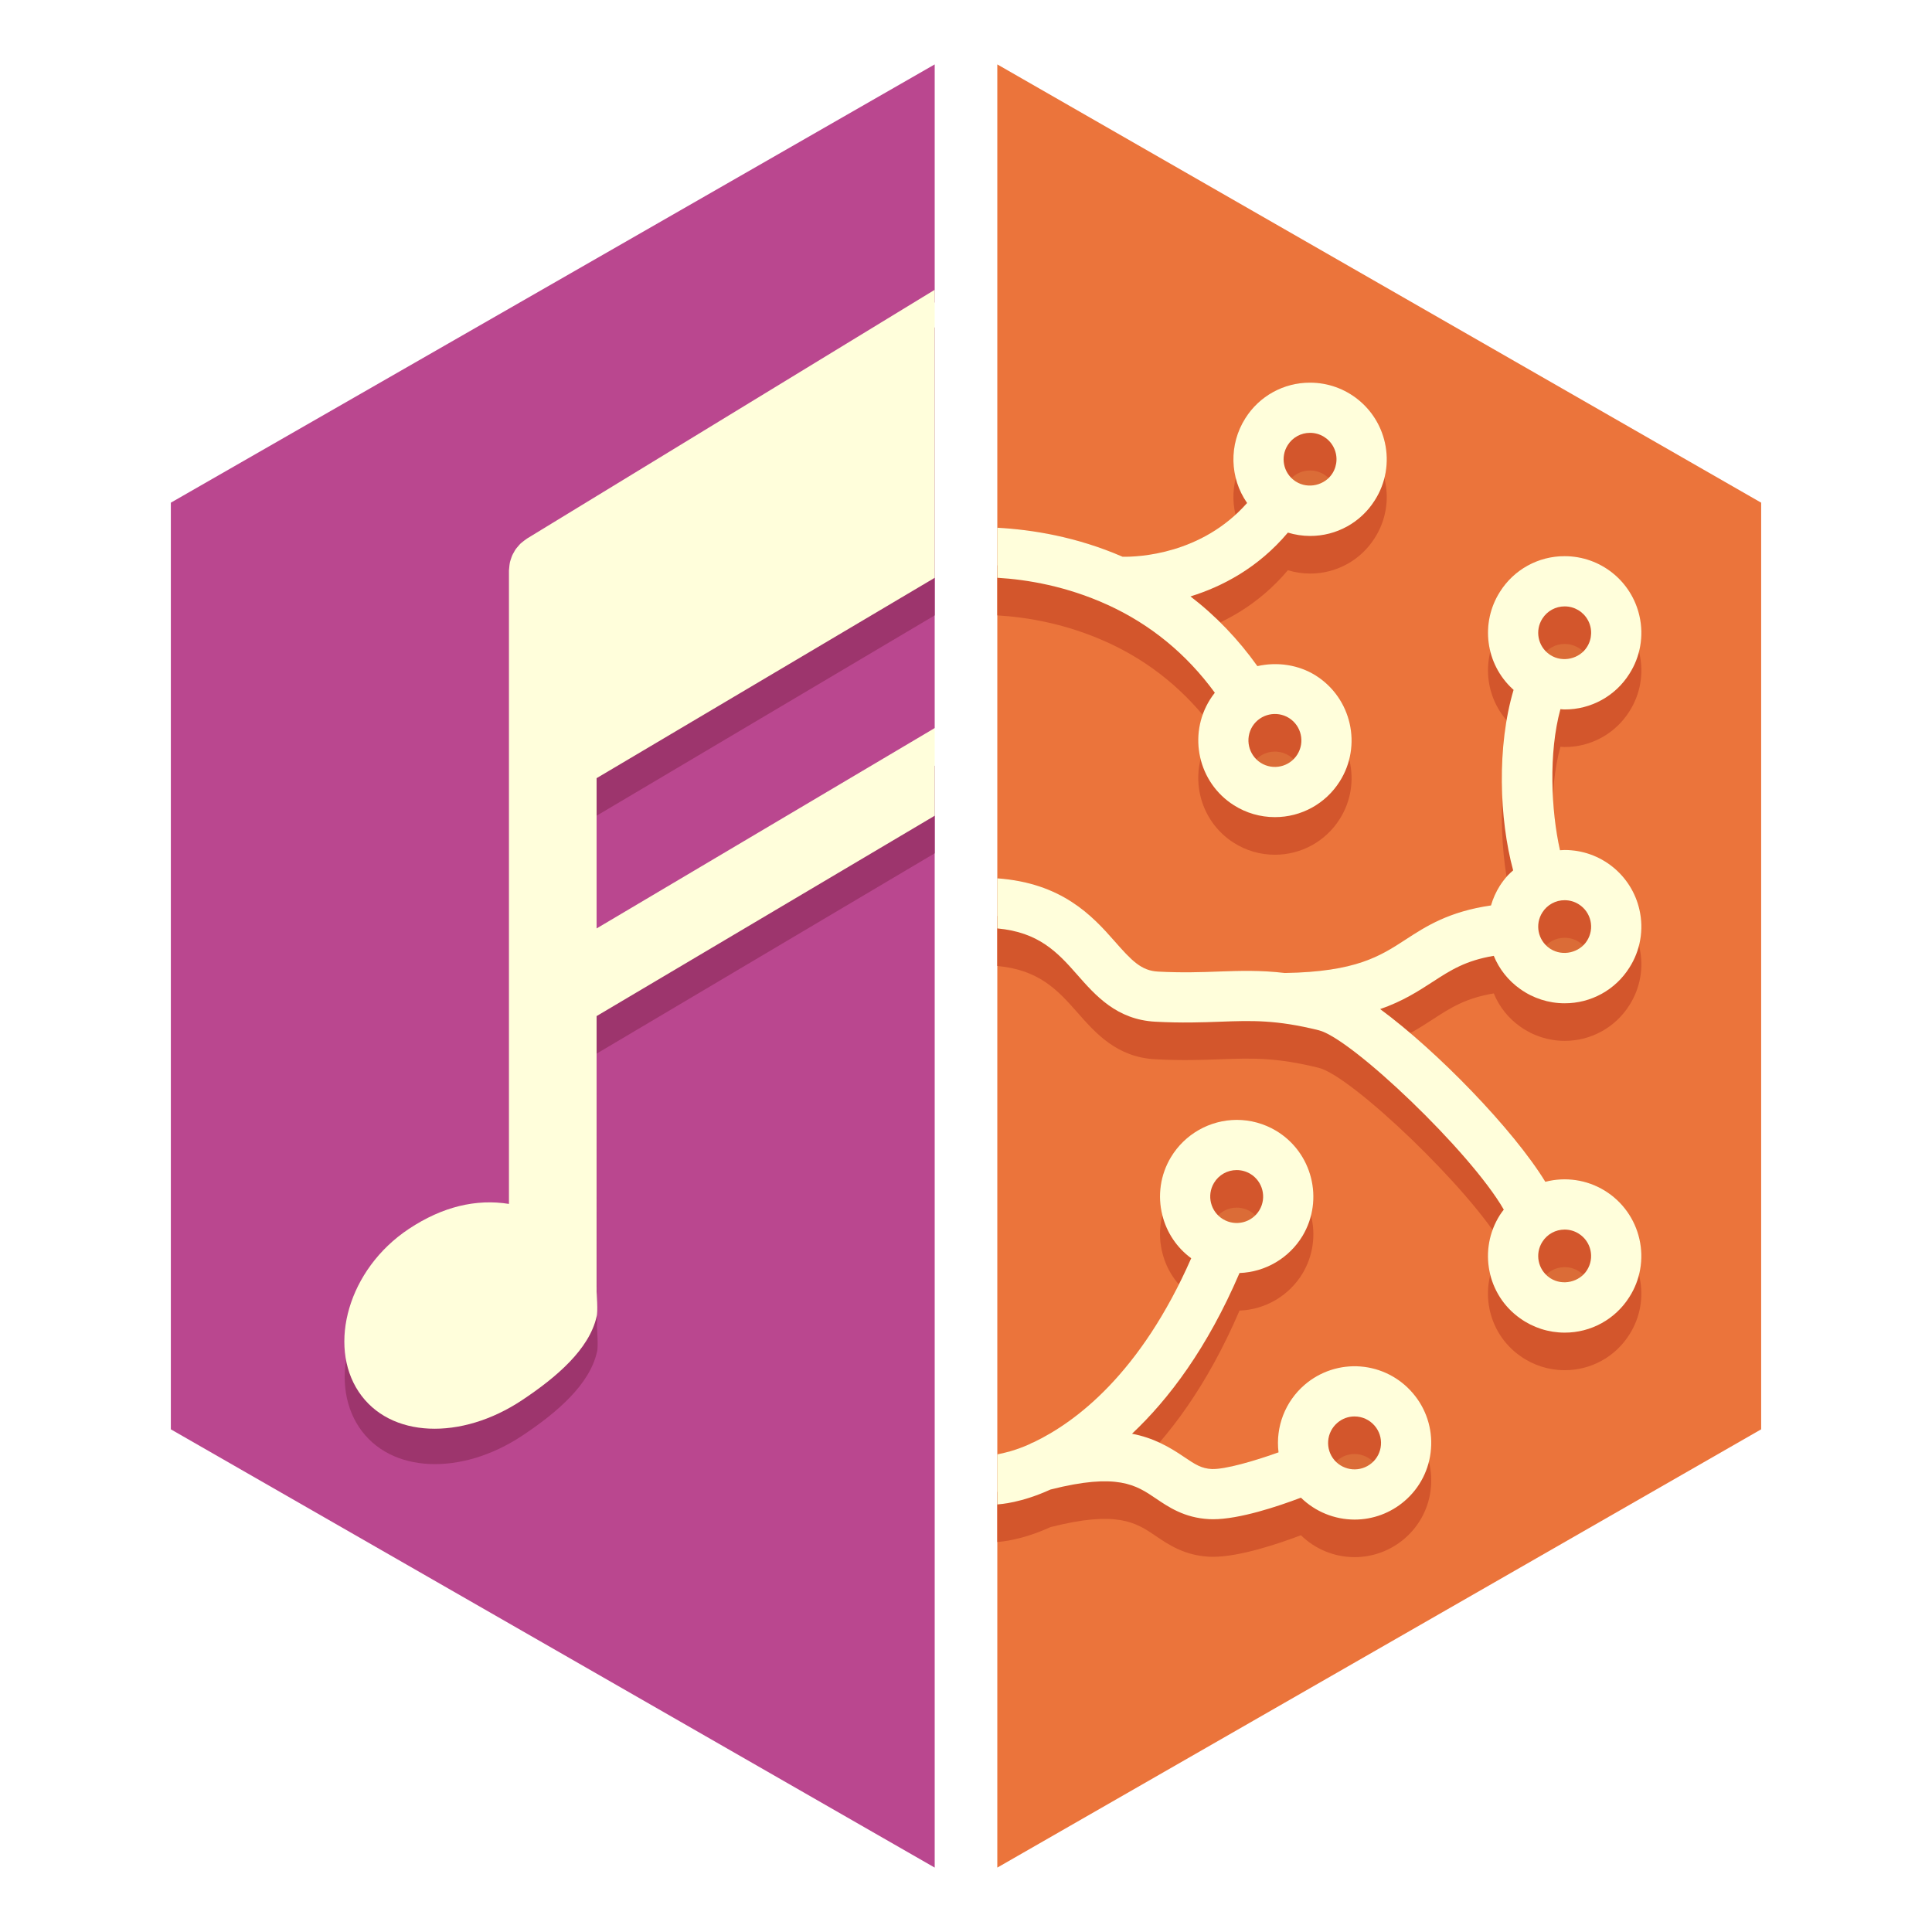
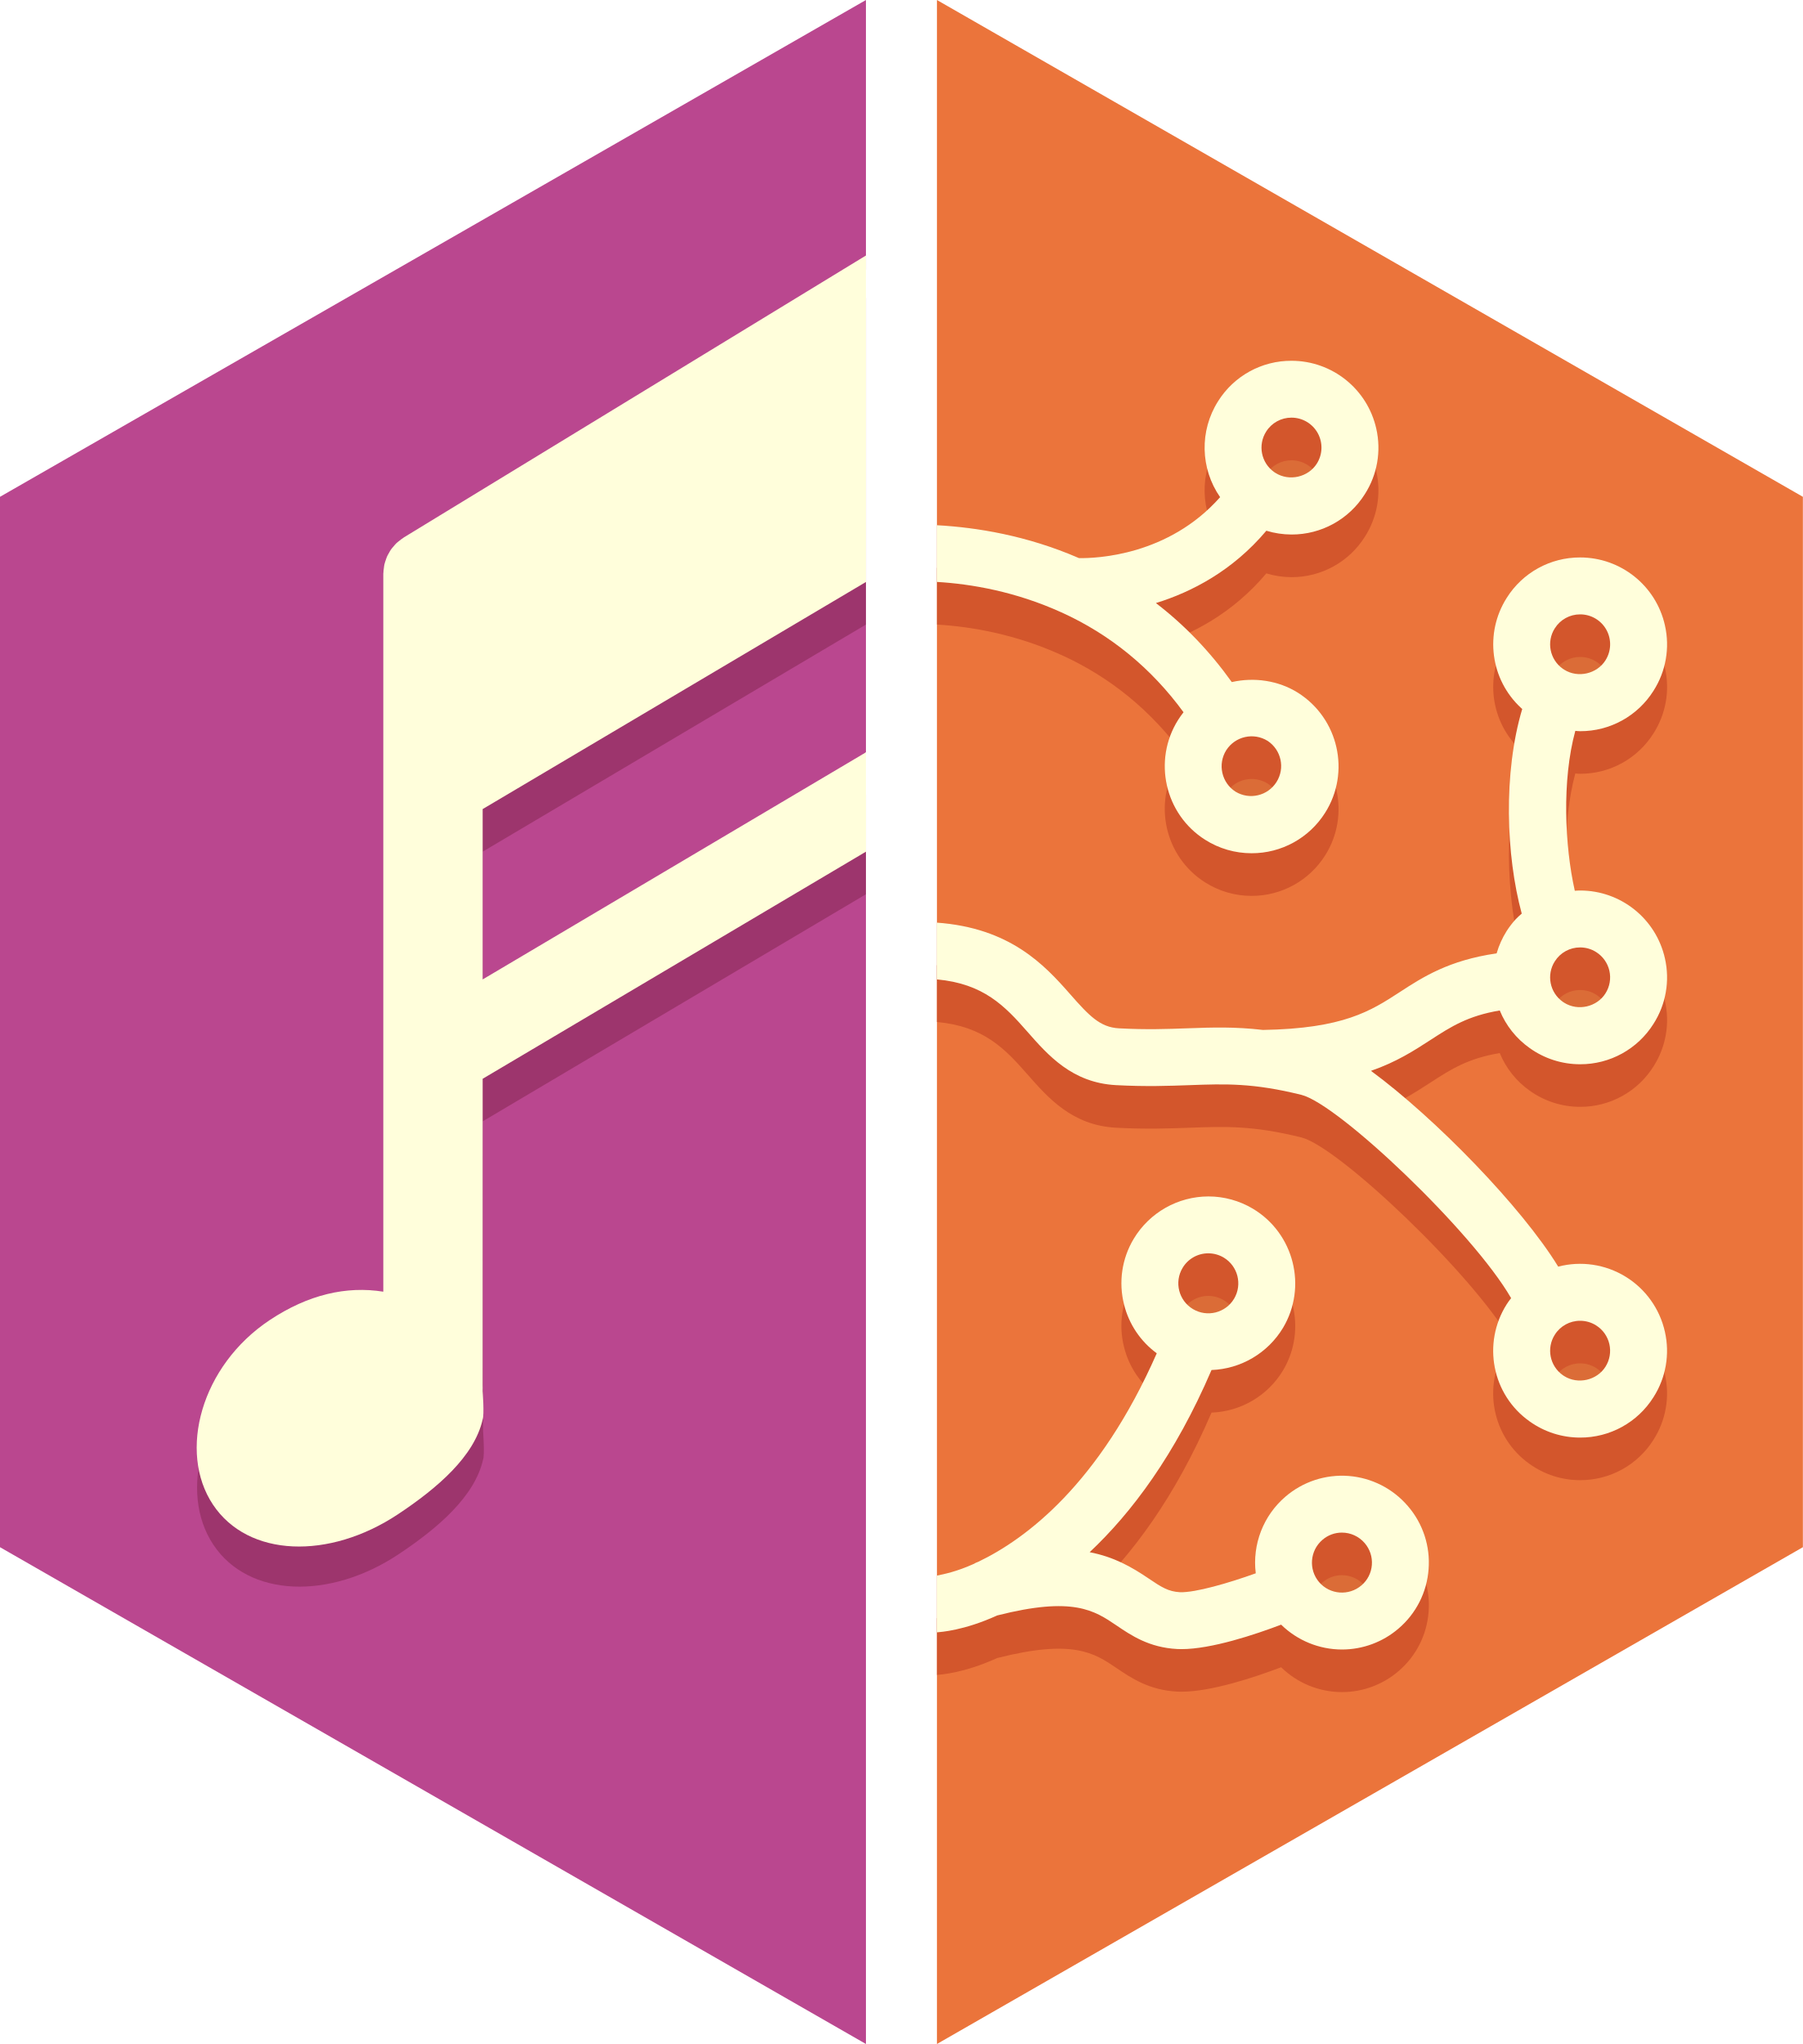
- <svg xmlns="http://www.w3.org/2000/svg" width="154.286" height="154.286">
-   <path fill="#eb743b" d="M140.643 114.143v-74l-61-35v144z" />
-   <path fill="#ba478f" d="M13.643 114.143l61 35v-84l-1-1v-5l1-1v-12h-1v-21l1-1v-19l-61 35z" />
-   <path d="M74.614 58.183l-26.971 15.96V62.527l26.97-16.21V23.729l-32.515 19.27c-.023.015-.04.033-.063.048a2.882 2.882 0 00-.263.195c-.07.057-.143.108-.207.169-.07.067-.13.143-.192.217-.063.073-.128.144-.185.222-.056.078-.1.163-.146.248-.047.083-.097.162-.134.247-.041.09-.067.184-.1.275-.03.09-.063.182-.084.274-.021.086-.03.177-.042.268a2.928 2.928 0 00-.031.32c-.002.029-.008.053-.008.08v50.58c-2.597-.415-5.291.2-8 2-4.843 3.219-6.477 9.277-4 13 2.478 3.728 8.192 3.898 13.036.68 2.765-1.836 5.378-4.073 5.964-6.68.124-.326 0-2 0-2 .007-.143.002-.283 0-.423V81.143l26.97-16.15v-6.81z" opacity=".07" />
-   <path d="M74.643 61.143l-27 16v-12l27-16v-23L42.127 45.826c-.023.014-.04.032-.063.047a2.882 2.882 0 00-.263.195c-.07.057-.143.108-.207.169-.07.067-.13.143-.192.217-.063.073-.128.144-.185.222-.056.078-.1.163-.146.248-.047.083-.097.162-.134.247-.041.09-.067.184-.1.275-.03.09-.063.182-.084.274-.021.086-.03.177-.042.268a2.928 2.928 0 00-.031.32c-.002.029-.008.053-.008.08v50.58c-2.597-.415-5.291.2-8 2-4.843 3.219-6.477 9.277-4 13 2.478 3.728 8.192 3.898 13.036.68 2.765-1.836 5.378-4.073 5.964-6.68.124-.326 0-2 0-2 .007-.143.002-.283 0-.423l-.03-21.402 27-16v-7z" fill="#9d356d" />
-   <path d="M74.643 58.143l-27 16v-12l27-16v-23L42.098 43c-.023.014-.04.032-.063.047a2.882 2.882 0 00-.263.195c-.07.057-.143.108-.207.169-.07.067-.13.143-.192.217-.063.073-.128.144-.185.222-.056.078-.1.163-.146.248-.047.083-.097.162-.134.247-.041.09-.067.184-.1.275-.03.09-.063.182-.084.274-.021.086-.03.177-.042.268a2.928 2.928 0 00-.031.32c-.002.029-.008.053-.008.08v50.58c-2.597-.415-5.291.2-8 2-4.843 3.219-6.477 9.277-4 13 2.478 3.728 8.192 3.898 13.036.68 2.765-1.836 5.378-4.073 5.964-6.68.124-.326 0-2 0-2 .007-.143.002-.283 0-.423V81.143l27-16v-7z" fill="#fffedb" />
-   <g>
-     <g opacity=".07">
-       <path d="M96.945 96.877a2.102 2.102 0 011.819-1.03c.378 0 .752.104 1.078.297a2.12 2.12 0 01.735 2.898 2.114 2.114 0 01-3.632-2.165zm12.603 22.362a2.121 2.121 0 01-2.981-.225 2.117 2.117 0 01.23-2.981 2.08 2.08 0 011.374-.512c.617 0 1.2.269 1.605.74.368.43.547.976.504 1.538a2.09 2.09 0 01-.732 1.44zM88.644 50.754zM100.023 60.4a2.128 2.128 0 012.916-.656 2.116 2.116 0 01-2.259 3.58 2.128 2.128 0 01-.657-2.924zm6.379-20.187c-.6.95-1.938 1.27-2.912.653l-.096-.063a2.108 2.108 0 01-.558-2.851 2.095 2.095 0 011.784-.98 2.11 2.11 0 011.782 3.241zM123.169 51.81a2.096 2.096 0 011.783-.98c.399 0 .79.114 1.125.326a2.107 2.107 0 01.658 2.914c-.598.95-1.938 1.272-2.912.653l-.094-.063a2.102 2.102 0 01-.56-2.85zm0 23.464a2.096 2.096 0 011.783-.98c.399 0 .79.112 1.125.326a2.105 2.105 0 01.658 2.914c-.598.95-1.938 1.27-2.912.652l-.094-.063a2.102 2.102 0 01-.56-2.85zm0 26.303a2.098 2.098 0 011.783-.98c.399 0 .79.113 1.125.326a2.107 2.107 0 01.658 2.914c-.598.95-1.938 1.27-2.912.653l-.094-.063a2.103 2.103 0 01-.56-2.85z" />
-       <path d="M112.819 111.247a6.11 6.11 0 00-8.631-.662 6.123 6.123 0 00-2.087 5.397c-1.948.7-4.258 1.365-5.328 1.332-.821-.044-1.302-.346-2.224-.972-1.172-.795-2.418-1.512-4.148-1.847 2.936-2.761 6.009-6.83 8.584-12.834a6.147 6.147 0 005.038-2.972c1.725-2.896.773-6.66-2.124-8.394a6.128 6.128 0 00-3.134-.864 6.156 6.156 0 00-5.261 2.986 6.079 6.079 0 00-.678 4.636 6.07 6.07 0 002.302 3.429c-4.053 9.218-9.22 13.08-12.565 14.685a1.975 1.975 0 00-.36.168c-1.187.53-2.05.704-2.56.808v4c.276-.03 1.886-.118 4.248-1.192 5.348-1.357 6.839-.354 8.407.709 1.02.692 2.29 1.554 4.263 1.656.1.005.204.008.309.008 2.109 0 5.172-1.022 7.02-1.723a6.134 6.134 0 004.286 1.75 6.112 6.112 0 003.983-1.476 6.075 6.075 0 002.118-4.176 6.077 6.077 0 00-1.458-4.452zM96.945 94.47a2.102 2.102 0 011.819-1.03c.378 0 .752.104 1.078.297a2.12 2.12 0 01.735 2.898 2.114 2.114 0 01-3.632-2.165zm12.603 22.363a2.121 2.121 0 01-2.981-.225 2.117 2.117 0 01.23-2.981 2.08 2.08 0 011.374-.512c.617 0 1.2.269 1.605.74.368.43.547.976.504 1.538a2.09 2.09 0 01-.732 1.44zM88.644 48.348zM110.594 35.347a6.122 6.122 0 00-5.973-4.788 6.076 6.076 0 00-5.174 2.85 6.112 6.112 0 00.144 6.759c-3.646 4.124-8.706 4.313-9.942 4.293-3.692-1.604-7.234-2.164-10.005-2.317v3.996c2.44.144 5.553.686 8.748 2.136.005.002.01.002.015.005 3.445 1.563 6.334 3.928 8.607 7.04a6.309 6.309 0 00-.382.539c-1.796 2.854-.942 6.644 1.903 8.444.98.622 2.11.95 3.27.95a6.105 6.105 0 005.183-2.851c1.806-2.851.95-6.642-1.908-8.453-1.384-.871-3.092-1.113-4.667-.755-1.538-2.154-3.323-4.017-5.345-5.566 2.517-.778 5.4-2.27 7.78-5.096a6.141 6.141 0 001.77.267 6.08 6.08 0 005.172-2.85 6.061 6.061 0 00.804-4.603zm-10.571 22.648a2.128 2.128 0 012.916-.656 2.116 2.116 0 01-2.259 3.58 2.128 2.128 0 01-.657-2.924zm6.379-20.188c-.6.95-1.938 1.27-2.912.653l-.096-.063a2.108 2.108 0 01-.558-2.851 2.095 2.095 0 011.784-.98 2.11 2.11 0 011.782 3.241z" />
-       <path d="M119.289 76.33a6.04 6.04 0 002.109 2.65 6.1 6.1 0 003.551 1.14 6.081 6.081 0 005.173-2.85 6.063 6.063 0 00.805-4.603 6.122 6.122 0 00-5.975-4.788c-.125 0-.25.008-.375.018-.71-3.157-.92-7.77.035-11.265.112.01.225.024.337.024a6.079 6.079 0 005.173-2.85 6.062 6.062 0 00.805-4.603 6.122 6.122 0 00-5.975-4.788 6.079 6.079 0 00-5.173 2.85 6.105 6.105 0 001.024 7.765c.02.02.048.037.07.059-1.348 4.518-1.145 10.324-.035 14.417-.144.132-.294.254-.426.399a6.231 6.231 0 00-.634.824 6.166 6.166 0 00-.71 1.578c-3.371.488-5.198 1.67-6.824 2.729-2.035 1.324-3.961 2.572-9.636 2.665-1.964-.23-3.553-.177-5.29-.116-1.431.052-2.91.106-4.85.003-1.334-.071-2.103-.882-3.457-2.424-1.803-2.055-4.22-4.648-9.37-5.022v4c3.296.3 4.797 1.888 6.357 3.667 1.487 1.694 3.175 3.615 6.256 3.782 2.118.114 3.76.052 5.208 0 2.49-.091 4.453-.16 7.855.685 2.607.643 12.099 9.673 14.773 14.322-.108.142-.22.282-.313.434-1.743 2.755-1.026 6.385 1.619 8.25a6.098 6.098 0 003.551 1.139 6.081 6.081 0 005.173-2.848 6.06 6.06 0 00.805-4.603 6.122 6.122 0 00-7.518-4.594c-2.561-4.187-8.652-10.455-13.19-13.792 1.814-.628 3.05-1.435 4.213-2.188 1.429-.928 2.616-1.688 4.859-2.065zm3.88-26.924a2.096 2.096 0 011.783-.98 2.107 2.107 0 011.783 3.239c-.598.95-1.938 1.272-2.912.653l-.094-.063a2.102 2.102 0 01-.56-2.85zm0 23.463a2.096 2.096 0 011.783-.98c.399 0 .79.112 1.125.326a2.105 2.105 0 01.658 2.914c-.598.95-1.938 1.27-2.912.652l-.094-.063a2.102 2.102 0 01-.56-2.85zm0 26.303a2.098 2.098 0 011.783-.98c.399 0 .79.113 1.125.326a2.107 2.107 0 01.658 2.914c-.598.95-1.938 1.27-2.912.653l-.094-.063a2.103 2.103 0 01-.56-2.85z" />
-     </g>
-     <path d="M112.819 114.247a6.11 6.11 0 00-8.631-.662 6.123 6.123 0 00-2.087 5.397c-1.948.7-4.258 1.365-5.328 1.332-.821-.044-1.302-.346-2.224-.972-1.172-.795-2.418-1.512-4.148-1.847 2.936-2.761 6.009-6.83 8.584-12.834a6.147 6.147 0 005.038-2.972c1.725-2.896.773-6.66-2.124-8.394a6.128 6.128 0 00-3.134-.864 6.156 6.156 0 00-5.261 2.986 6.079 6.079 0 00-.678 4.636 6.07 6.07 0 002.302 3.429c-4.053 9.218-9.22 13.08-12.565 14.685a1.975 1.975 0 00-.36.168c-1.187.53-2.05.704-2.56.808v4c.276-.03 1.886-.118 4.248-1.192 5.348-1.357 6.839-.354 8.407.709 1.02.692 2.29 1.554 4.263 1.656.1.005.204.008.309.008 2.109 0 5.172-1.022 7.02-1.723a6.134 6.134 0 004.286 1.75 6.112 6.112 0 003.983-1.476 6.075 6.075 0 002.118-4.176 6.077 6.077 0 00-1.458-4.452zM96.945 97.47a2.102 2.102 0 011.819-1.03c.378 0 .752.104 1.078.297a2.12 2.12 0 01.735 2.898 2.114 2.114 0 01-3.632-2.165zm12.603 22.363a2.121 2.121 0 01-2.981-.225 2.117 2.117 0 01.23-2.981 2.08 2.08 0 011.374-.512c.617 0 1.2.269 1.605.74.368.43.547.976.504 1.538a2.09 2.09 0 01-.732 1.44z" fill="#d3562c" />
-     <path d="M88.644 50.754z" />
-     <path d="M110.594 38.35a6.122 6.122 0 00-5.973-4.788 6.076 6.076 0 00-5.174 2.85 6.112 6.112 0 00.144 6.76c-3.646 4.124-8.706 4.313-9.942 4.293-3.692-1.604-7.234-2.164-10.005-2.317v3.996c2.44.144 5.553.686 8.748 2.136.005.002.01.002.015.005 3.445 1.563 6.334 3.928 8.607 7.04a6.309 6.309 0 00-.382.539c-1.796 2.854-.942 6.644 1.903 8.444.98.622 2.11.95 3.27.95a6.105 6.105 0 005.183-2.851c1.806-2.851.95-6.642-1.908-8.453-1.384-.871-3.092-1.113-4.667-.755-1.538-2.154-3.323-4.017-5.345-5.566 2.517-.778 5.4-2.27 7.78-5.096a6.141 6.141 0 001.77.267 6.08 6.08 0 005.172-2.85 6.061 6.061 0 00.804-4.603zM100.023 61a2.128 2.128 0 012.916-.656 2.116 2.116 0 01-2.259 3.58 2.128 2.128 0 01-.657-2.924zm6.379-20.188c-.6.95-1.938 1.27-2.912.653l-.096-.063a2.108 2.108 0 01-.558-2.851 2.095 2.095 0 011.784-.98 2.11 2.11 0 011.782 3.241z" fill="#d3562c" />
-     <path d="M119.289 79.33a6.04 6.04 0 002.109 2.65 6.1 6.1 0 003.551 1.14 6.081 6.081 0 005.173-2.85 6.063 6.063 0 00.805-4.603 6.122 6.122 0 00-5.975-4.788c-.125 0-.25.008-.375.018-.71-3.157-.92-7.77.035-11.265.112.01.225.024.337.024a6.079 6.079 0 005.173-2.85 6.062 6.062 0 00.805-4.603 6.122 6.122 0 00-5.975-4.788 6.079 6.079 0 00-5.173 2.85 6.105 6.105 0 001.024 7.765c.02.02.048.037.07.059-1.348 4.518-1.145 10.324-.035 14.417-.144.132-.294.254-.426.399a6.231 6.231 0 00-.634.824 6.166 6.166 0 00-.71 1.578c-3.371.488-5.198 1.67-6.824 2.729-2.035 1.324-3.961 2.572-9.636 2.665-1.964-.23-3.553-.177-5.29-.116-1.431.052-2.91.106-4.85.003-1.334-.071-2.103-.882-3.457-2.424-1.803-2.055-4.22-4.648-9.37-5.022v4c3.296.3 4.797 1.888 6.357 3.667 1.487 1.694 3.175 3.615 6.256 3.782 2.118.114 3.76.052 5.208 0 2.49-.091 4.453-.16 7.855.685 2.607.643 12.099 9.673 14.773 14.322-.108.142-.22.282-.313.434-1.743 2.755-1.026 6.385 1.619 8.25a6.098 6.098 0 003.551 1.139 6.081 6.081 0 005.173-2.848 6.06 6.06 0 00.805-4.603 6.122 6.122 0 00-7.518-4.594c-2.561-4.187-8.652-10.455-13.19-13.792 1.814-.628 3.05-1.435 4.213-2.188 1.429-.928 2.616-1.688 4.859-2.065zm3.88-26.924a2.096 2.096 0 011.783-.98 2.107 2.107 0 011.783 3.239c-.598.95-1.938 1.272-2.912.653l-.094-.063a2.102 2.102 0 01-.56-2.85zm0 23.463a2.096 2.096 0 011.783-.98c.399 0 .79.112 1.125.326a2.105 2.105 0 01.658 2.914c-.598.95-1.938 1.27-2.912.652l-.094-.063a2.102 2.102 0 01-.56-2.85zm0 26.303a2.098 2.098 0 011.783-.98c.399 0 .79.113 1.125.326a2.107 2.107 0 01.658 2.914c-.598.95-1.938 1.27-2.912.653l-.094-.063a2.103 2.103 0 01-.56-2.85z" fill="#d3562c" />
-     <g fill="#fffedb">
-       <path d="M112.819 111.247a6.11 6.11 0 00-8.631-.662 6.123 6.123 0 00-2.087 5.397c-1.948.7-4.258 1.365-5.328 1.332-.821-.044-1.302-.346-2.224-.972-1.172-.795-2.418-1.512-4.148-1.847 2.936-2.761 6.009-6.83 8.584-12.834a6.147 6.147 0 005.038-2.972c1.725-2.896.773-6.66-2.124-8.394a6.128 6.128 0 00-3.134-.864 6.156 6.156 0 00-5.261 2.986 6.079 6.079 0 00-.678 4.636 6.07 6.07 0 002.302 3.429c-4.053 9.218-9.22 13.08-12.565 14.685a1.975 1.975 0 00-.36.168c-1.187.53-2.05.704-2.56.808v4c.276-.03 1.886-.118 4.248-1.192 5.348-1.357 6.839-.354 8.407.709 1.02.692 2.29 1.554 4.263 1.656.1.005.204.008.309.008 2.109 0 5.172-1.022 7.02-1.723a6.134 6.134 0 004.286 1.75 6.112 6.112 0 003.983-1.476 6.075 6.075 0 002.118-4.176 6.077 6.077 0 00-1.458-4.452zM96.945 94.47a2.102 2.102 0 011.819-1.03c.378 0 .752.104 1.078.297a2.12 2.12 0 01.735 2.898 2.114 2.114 0 01-3.632-2.165zm12.603 22.363a2.121 2.121 0 01-2.981-.225 2.117 2.117 0 01.23-2.981 2.08 2.08 0 011.374-.512c.617 0 1.2.269 1.605.74.368.43.547.976.504 1.538a2.09 2.09 0 01-.732 1.44zM88.644 48.348zM110.594 35.347a6.122 6.122 0 00-5.973-4.788 6.076 6.076 0 00-5.174 2.85 6.112 6.112 0 00.144 6.759c-3.646 4.124-8.706 4.313-9.942 4.293-3.692-1.604-7.234-2.164-10.005-2.317v3.996c2.44.144 5.553.686 8.748 2.136.005.002.01.002.015.005 3.445 1.563 6.334 3.928 8.607 7.04a6.309 6.309 0 00-.382.539c-1.796 2.854-.942 6.644 1.903 8.444.98.622 2.11.95 3.27.95a6.105 6.105 0 005.183-2.851c1.806-2.851.95-6.642-1.908-8.453-1.384-.871-3.092-1.113-4.667-.755-1.538-2.154-3.323-4.017-5.345-5.566 2.517-.778 5.4-2.27 7.78-5.096a6.141 6.141 0 001.77.267 6.08 6.08 0 005.172-2.85 6.061 6.061 0 00.804-4.603zm-10.571 22.648a2.128 2.128 0 012.916-.656 2.116 2.116 0 01-2.259 3.58 2.128 2.128 0 01-.657-2.924zm6.379-20.188c-.6.95-1.938 1.27-2.912.653l-.096-.063a2.108 2.108 0 01-.558-2.851 2.095 2.095 0 011.784-.98 2.11 2.11 0 011.782 3.241z" />
-       <path d="M119.289 76.33a6.04 6.04 0 002.109 2.65 6.1 6.1 0 003.551 1.14 6.081 6.081 0 005.173-2.85 6.063 6.063 0 00.805-4.603 6.122 6.122 0 00-5.975-4.788c-.125 0-.25.008-.375.018-.71-3.157-.92-7.77.035-11.265.112.01.225.024.337.024a6.079 6.079 0 005.173-2.85 6.062 6.062 0 00.805-4.603 6.122 6.122 0 00-5.975-4.788 6.079 6.079 0 00-5.173 2.85 6.105 6.105 0 001.024 7.765c.02.02.048.037.07.059-1.348 4.518-1.145 10.324-.035 14.417-.144.132-.294.254-.426.399a6.231 6.231 0 00-.634.824 6.166 6.166 0 00-.71 1.578c-3.371.488-5.198 1.67-6.824 2.729-2.035 1.324-3.961 2.572-9.636 2.665-1.964-.23-3.553-.177-5.29-.116-1.431.052-2.91.106-4.85.003-1.334-.071-2.103-.882-3.457-2.424-1.803-2.055-4.22-4.648-9.37-5.022v4c3.296.3 4.797 1.888 6.357 3.667 1.487 1.694 3.175 3.615 6.256 3.782 2.118.114 3.76.052 5.208 0 2.49-.091 4.453-.16 7.855.685 2.607.643 12.099 9.673 14.773 14.322-.108.142-.22.282-.313.434-1.743 2.755-1.026 6.385 1.619 8.25a6.098 6.098 0 003.551 1.139 6.081 6.081 0 005.173-2.848 6.06 6.06 0 00.805-4.603 6.122 6.122 0 00-7.518-4.594c-2.561-4.187-8.652-10.455-13.19-13.792 1.814-.628 3.05-1.435 4.213-2.188 1.429-.928 2.616-1.688 4.859-2.065zm3.88-26.924a2.096 2.096 0 011.783-.98 2.107 2.107 0 011.783 3.239c-.598.95-1.938 1.272-2.912.653l-.094-.063a2.102 2.102 0 01-.56-2.85zm0 23.463a2.096 2.096 0 011.783-.98c.399 0 .79.112 1.125.326a2.105 2.105 0 01.658 2.914c-.598.95-1.938 1.27-2.912.652l-.094-.063a2.102 2.102 0 01-.56-2.85zm0 26.303a2.098 2.098 0 011.783-.98c.399 0 .79.113 1.125.326a2.107 2.107 0 01.658 2.914c-.598.95-1.938 1.27-2.912.653l-.094-.063a2.103 2.103 0 01-.56-2.85z" />
-     </g>
+ <svg xmlns="http://www.w3.org/2000/svg" width="127" height="144">
+   <path fill="#eb743b" d="M127 109V35L66 0v144z" />
+   <path fill="#ba478f" d="m0 109 61 35V60l-1-1v-5l1-1V41h-1V20l1-1V0L0 35Z" />
+   <path d="M60.971 53.04 34 69V57.384l26.97-16.21V18.586l-32.515 19.27c-.023.015-.04.033-.063.048a2.882 2.882 0 0 0-.263.195c-.07.057-.143.108-.207.169-.07.067-.13.143-.192.217-.063.073-.128.144-.185.222-.056.078-.1.163-.146.248-.047.083-.097.162-.134.247-.041.09-.067.184-.1.275-.03.09-.063.182-.084.274-.021.086-.03.177-.042.268a2.928 2.928 0 0 0-.031.32c-.002.029-.008.053-.008.08v50.58c-2.597-.415-5.291.2-8 2-4.843 3.219-6.477 9.277-4 13 2.478 3.728 8.192 3.898 13.036.68 2.765-1.836 5.378-4.073 5.964-6.68.124-.326 0-2 0-2 .007-.143.002-.283 0-.423V76l26.97-16.15v-6.81z" opacity=".07" />
+   <path d="M61 56 34 72V60l27-16V21L28.484 40.683c-.023.014-.04.032-.063.047a2.882 2.882 0 0 0-.263.195c-.07.057-.143.108-.207.169-.07.067-.13.143-.192.217-.063.073-.128.144-.185.222-.056.078-.1.163-.146.248-.047.083-.097.162-.134.247-.041.09-.067.184-.1.275-.03.09-.063.182-.084.274-.021.086-.03.177-.042.268a2.928 2.928 0 0 0-.031.32c-.002.029-.008.053-.008.08v50.58c-2.597-.415-5.291.2-8 2-4.843 3.219-6.477 9.277-4 13 2.478 3.728 8.192 3.898 13.036.68 2.765-1.836 5.378-4.073 5.964-6.68.124-.326 0-2 0-2 .007-.143.002-.283 0-.423L33.999 79l27-16v-7z" fill="#9d356d" />
+   <path d="M61 53 34 69V57l27-16V18L28.455 37.857c-.023.014-.04.032-.063.047a2.882 2.882 0 0 0-.263.195c-.07.057-.143.108-.207.169-.07.067-.13.143-.192.217-.063.073-.128.144-.185.222-.056.078-.1.163-.146.248-.047.083-.097.162-.134.247-.041.09-.067.184-.1.275-.03.09-.063.182-.084.274-.021.086-.03.177-.042.268a2.928 2.928 0 0 0-.031.32c-.002.029-.008.053-.008.08v50.58c-2.597-.415-5.291.2-8 2-4.843 3.219-6.477 9.277-4 13 2.478 3.728 8.192 3.898 13.036.68 2.765-1.836 5.378-4.073 5.964-6.68.124-.326 0-2 0-2 .007-.143.002-.283 0-.423V76l27-16Z" fill="#fffedb" />
+   <g opacity=".07">
+     <path d="M83.302 91.734a2.102 2.102 0 0 1 1.819-1.03c.378 0 .752.104 1.078.297a2.12 2.12 0 0 1 .735 2.898 2.114 2.114 0 0 1-3.632-2.165zm12.603 22.362a2.121 2.121 0 0 1-2.981-.225 2.117 2.117 0 0 1 .23-2.981 2.08 2.08 0 0 1 1.374-.512c.617 0 1.2.269 1.605.74.368.43.547.976.504 1.538a2.09 2.09 0 0 1-.732 1.44zM75.001 45.611Zm11.379 9.646a2.128 2.128 0 0 1 2.916-.656 2.117 2.117 0 0 1-2.259 3.58 2.128 2.128 0 0 1-.657-2.924zm6.379-20.187c-.6.95-1.938 1.27-2.912.653l-.096-.063a2.108 2.108 0 0 1-.558-2.851 2.095 2.095 0 0 1 1.784-.98 2.11 2.11 0 0 1 1.782 3.241zm16.767 11.597a2.096 2.096 0 0 1 1.783-.98c.399 0 .79.114 1.125.326a2.107 2.107 0 0 1 .658 2.914c-.598.95-1.938 1.272-2.912.653l-.094-.063a2.102 2.102 0 0 1-.56-2.85zm0 23.464a2.096 2.096 0 0 1 1.783-.98c.399 0 .79.112 1.125.326a2.105 2.105 0 0 1 .658 2.914c-.598.95-1.938 1.27-2.912.652l-.094-.063a2.102 2.102 0 0 1-.56-2.85zm0 26.303a2.098 2.098 0 0 1 1.783-.98c.399 0 .79.113 1.125.326a2.107 2.107 0 0 1 .658 2.914c-.598.95-1.938 1.27-2.912.653l-.094-.063a2.103 2.103 0 0 1-.56-2.85z" />
+     <path d="M99.176 106.104a6.11 6.11 0 0 0-8.631-.662 6.123 6.123 0 0 0-2.087 5.397c-1.948.7-4.258 1.365-5.328 1.332-.821-.044-1.302-.346-2.224-.972-1.172-.795-2.418-1.512-4.148-1.847 2.936-2.761 6.009-6.83 8.584-12.834a6.147 6.147 0 0 0 5.038-2.972c1.725-2.896.773-6.66-2.124-8.394a6.128 6.128 0 0 0-3.134-.864 6.156 6.156 0 0 0-5.261 2.986 6.079 6.079 0 0 0-.678 4.636 6.07 6.07 0 0 0 2.302 3.429c-4.053 9.218-9.22 13.08-12.565 14.685a1.975 1.975 0 0 0-.36.168c-1.187.53-2.05.704-2.56.808v4c.276-.03 1.886-.118 4.248-1.192 5.348-1.357 6.839-.354 8.407.709 1.02.692 2.29 1.554 4.263 1.656.1.005.204.008.309.008 2.109 0 5.172-1.022 7.02-1.723a6.134 6.134 0 0 0 4.286 1.75 6.112 6.112 0 0 0 3.983-1.476 6.075 6.075 0 0 0 2.118-4.176 6.077 6.077 0 0 0-1.458-4.452zM83.302 89.327a2.102 2.102 0 0 1 1.819-1.03c.378 0 .752.104 1.078.297a2.12 2.12 0 0 1 .735 2.898 2.114 2.114 0 0 1-3.632-2.165zm12.603 22.363a2.121 2.121 0 0 1-2.981-.225 2.117 2.117 0 0 1 .23-2.981 2.08 2.08 0 0 1 1.374-.512c.617 0 1.2.269 1.605.74.368.43.547.976.504 1.538a2.09 2.09 0 0 1-.732 1.44zM75.001 43.205Zm21.95-13.001a6.122 6.122 0 0 0-5.973-4.788 6.076 6.076 0 0 0-5.174 2.85 6.112 6.112 0 0 0 .144 6.759c-3.646 4.124-8.706 4.313-9.942 4.293-3.692-1.604-7.234-2.164-10.005-2.317v3.996c2.44.144 5.553.686 8.748 2.136.005.002.01.002.015.005 3.445 1.563 6.334 3.928 8.607 7.04a6.309 6.309 0 0 0-.382.539c-1.796 2.854-.942 6.644 1.903 8.444.98.622 2.11.95 3.27.95a6.105 6.105 0 0 0 5.183-2.851c1.806-2.851.95-6.642-1.908-8.453-1.384-.871-3.092-1.113-4.667-.755-1.538-2.154-3.323-4.017-5.345-5.566 2.517-.778 5.4-2.27 7.78-5.096a6.141 6.141 0 0 0 1.77.267 6.08 6.08 0 0 0 5.172-2.85 6.061 6.061 0 0 0 .804-4.603zM86.38 52.852a2.128 2.128 0 0 1 2.916-.656 2.117 2.117 0 0 1-2.259 3.58 2.128 2.128 0 0 1-.657-2.924zm6.379-20.188c-.6.95-1.938 1.27-2.912.653l-.096-.063a2.108 2.108 0 0 1-.558-2.851 2.095 2.095 0 0 1 1.784-.98 2.11 2.11 0 0 1 1.782 3.241z" />
+     <path d="M105.646 71.187a6.04 6.04 0 0 0 2.109 2.65 6.1 6.1 0 0 0 3.551 1.14 6.081 6.081 0 0 0 5.173-2.85 6.063 6.063 0 0 0 .805-4.603 6.122 6.122 0 0 0-5.975-4.788c-.125 0-.25.008-.375.018-.71-3.157-.92-7.77.035-11.265.112.01.225.024.337.024a6.079 6.079 0 0 0 5.173-2.85 6.062 6.062 0 0 0 .805-4.603 6.122 6.122 0 0 0-5.975-4.788 6.079 6.079 0 0 0-5.173 2.85 6.105 6.105 0 0 0 1.024 7.765c.02.02.048.037.07.059-1.348 4.518-1.145 10.324-.035 14.417-.144.132-.294.254-.426.399a6.231 6.231 0 0 0-.634.824 6.166 6.166 0 0 0-.71 1.578c-3.371.488-5.198 1.67-6.824 2.729-2.035 1.324-3.961 2.572-9.636 2.665-1.964-.23-3.553-.177-5.29-.116-1.431.052-2.91.106-4.85.003-1.334-.071-2.103-.882-3.457-2.424-1.803-2.055-4.22-4.648-9.37-5.022v4c3.296.3 4.797 1.888 6.357 3.667 1.487 1.694 3.175 3.615 6.256 3.782 2.118.114 3.76.052 5.208 0 2.49-.091 4.453-.16 7.855.685 2.607.643 12.099 9.673 14.773 14.322-.108.142-.22.282-.313.434-1.743 2.755-1.026 6.385 1.619 8.25a6.098 6.098 0 0 0 3.551 1.139 6.081 6.081 0 0 0 5.173-2.848 6.06 6.06 0 0 0 .805-4.603 6.122 6.122 0 0 0-7.518-4.594c-2.561-4.187-8.652-10.455-13.19-13.792 1.814-.628 3.05-1.435 4.213-2.188 1.429-.928 2.616-1.688 4.859-2.065zm3.88-26.924a2.096 2.096 0 0 1 1.783-.98 2.107 2.107 0 0 1 1.783 3.239c-.598.95-1.938 1.272-2.912.653l-.094-.063a2.102 2.102 0 0 1-.56-2.85zm0 23.463a2.096 2.096 0 0 1 1.783-.98c.399 0 .79.112 1.125.326a2.105 2.105 0 0 1 .658 2.914c-.598.95-1.938 1.27-2.912.652l-.094-.063a2.102 2.102 0 0 1-.56-2.85zm0 26.303a2.098 2.098 0 0 1 1.783-.98c.399 0 .79.113 1.125.326a2.107 2.107 0 0 1 .658 2.914c-.598.95-1.938 1.27-2.912.653l-.094-.063a2.103 2.103 0 0 1-.56-2.85z" />
+   </g>
+   <path d="M99.176 109.104a6.11 6.11 0 0 0-8.631-.662 6.123 6.123 0 0 0-2.087 5.397c-1.948.7-4.258 1.365-5.328 1.332-.821-.044-1.302-.346-2.224-.972-1.172-.795-2.418-1.512-4.148-1.847 2.936-2.761 6.009-6.83 8.584-12.834a6.147 6.147 0 0 0 5.038-2.972c1.725-2.896.773-6.66-2.124-8.394a6.128 6.128 0 0 0-3.134-.864 6.156 6.156 0 0 0-5.261 2.986 6.079 6.079 0 0 0-.678 4.636 6.07 6.07 0 0 0 2.302 3.429c-4.053 9.218-9.22 13.08-12.565 14.685a1.975 1.975 0 0 0-.36.168c-1.187.53-2.05.704-2.56.808v4c.276-.03 1.886-.118 4.248-1.192 5.348-1.357 6.839-.354 8.407.709 1.02.692 2.29 1.554 4.263 1.656.1.005.204.008.309.008 2.109 0 5.172-1.022 7.02-1.723a6.134 6.134 0 0 0 4.286 1.75 6.112 6.112 0 0 0 3.983-1.476 6.075 6.075 0 0 0 2.118-4.176 6.077 6.077 0 0 0-1.458-4.452zM83.302 92.327a2.102 2.102 0 0 1 1.819-1.03c.378 0 .752.104 1.078.297a2.12 2.12 0 0 1 .735 2.898 2.114 2.114 0 0 1-3.632-2.165zm12.603 22.363a2.121 2.121 0 0 1-2.981-.225 2.117 2.117 0 0 1 .23-2.981 2.08 2.08 0 0 1 1.374-.512c.617 0 1.2.269 1.605.74.368.43.547.976.504 1.538a2.09 2.09 0 0 1-.732 1.44z" fill="#d3562c" />
+   <path d="M75.001 45.611Z" />
+   <path d="M96.951 33.207a6.122 6.122 0 0 0-5.973-4.788 6.076 6.076 0 0 0-5.174 2.85 6.112 6.112 0 0 0 .144 6.76c-3.646 4.124-8.706 4.313-9.942 4.293-3.692-1.604-7.234-2.164-10.005-2.317v3.996c2.44.144 5.553.686 8.748 2.136.005.002.01.002.015.005 3.445 1.563 6.334 3.928 8.607 7.04a6.309 6.309 0 0 0-.382.539c-1.796 2.854-.942 6.644 1.903 8.444.98.622 2.11.95 3.27.95a6.105 6.105 0 0 0 5.183-2.851c1.806-2.851.95-6.642-1.908-8.453-1.384-.871-3.092-1.113-4.667-.755-1.538-2.154-3.323-4.017-5.345-5.566 2.517-.778 5.4-2.27 7.78-5.096a6.141 6.141 0 0 0 1.77.267 6.08 6.08 0 0 0 5.172-2.85 6.061 6.061 0 0 0 .804-4.603zM86.38 55.857a2.128 2.128 0 0 1 2.916-.656 2.117 2.117 0 0 1-2.259 3.58 2.128 2.128 0 0 1-.657-2.924Zm6.379-20.188c-.6.95-1.938 1.27-2.912.653l-.096-.063a2.108 2.108 0 0 1-.558-2.851 2.095 2.095 0 0 1 1.784-.98 2.11 2.11 0 0 1 1.782 3.241z" fill="#d3562c" />
+   <path d="M105.646 74.187a6.04 6.04 0 0 0 2.109 2.65 6.1 6.1 0 0 0 3.551 1.14 6.081 6.081 0 0 0 5.173-2.85 6.063 6.063 0 0 0 .805-4.603 6.122 6.122 0 0 0-5.975-4.788c-.125 0-.25.008-.375.018-.71-3.157-.92-7.77.035-11.265.112.01.225.024.337.024a6.079 6.079 0 0 0 5.173-2.85 6.062 6.062 0 0 0 .805-4.603 6.122 6.122 0 0 0-5.975-4.788 6.079 6.079 0 0 0-5.173 2.85 6.105 6.105 0 0 0 1.024 7.765c.02.02.048.037.07.059-1.348 4.518-1.145 10.324-.035 14.417-.144.132-.294.254-.426.399a6.231 6.231 0 0 0-.634.824 6.166 6.166 0 0 0-.71 1.578c-3.371.488-5.198 1.67-6.824 2.729-2.035 1.324-3.961 2.572-9.636 2.665-1.964-.23-3.553-.177-5.29-.116-1.431.052-2.91.106-4.85.003-1.334-.071-2.103-.882-3.457-2.424-1.803-2.055-4.22-4.648-9.37-5.022v4c3.296.3 4.797 1.888 6.357 3.667 1.487 1.694 3.175 3.615 6.256 3.782 2.118.114 3.76.052 5.208 0 2.49-.091 4.453-.16 7.855.685 2.607.643 12.099 9.673 14.773 14.322-.108.142-.22.282-.313.434-1.743 2.755-1.026 6.385 1.619 8.25a6.098 6.098 0 0 0 3.551 1.139 6.081 6.081 0 0 0 5.173-2.848 6.06 6.06 0 0 0 .805-4.603 6.122 6.122 0 0 0-7.518-4.594c-2.561-4.187-8.652-10.455-13.19-13.792 1.814-.628 3.05-1.435 4.213-2.188 1.429-.928 2.616-1.688 4.859-2.065zm3.88-26.924a2.096 2.096 0 0 1 1.783-.98 2.107 2.107 0 0 1 1.783 3.239c-.598.95-1.938 1.272-2.912.653l-.094-.063a2.102 2.102 0 0 1-.56-2.85zm0 23.463a2.096 2.096 0 0 1 1.783-.98c.399 0 .79.112 1.125.326a2.105 2.105 0 0 1 .658 2.914c-.598.95-1.938 1.27-2.912.652l-.094-.063a2.102 2.102 0 0 1-.56-2.85zm0 26.303a2.098 2.098 0 0 1 1.783-.98c.399 0 .79.113 1.125.326a2.107 2.107 0 0 1 .658 2.914c-.598.95-1.938 1.27-2.912.653l-.094-.063a2.103 2.103 0 0 1-.56-2.85z" fill="#d3562c" />
+   <g fill="#fffedb">
+     <path d="M99.176 106.104a6.11 6.11 0 0 0-8.631-.662 6.123 6.123 0 0 0-2.087 5.397c-1.948.7-4.258 1.365-5.328 1.332-.821-.044-1.302-.346-2.224-.972-1.172-.795-2.418-1.512-4.148-1.847 2.936-2.761 6.009-6.83 8.584-12.834a6.147 6.147 0 0 0 5.038-2.972c1.725-2.896.773-6.66-2.124-8.394a6.128 6.128 0 0 0-3.134-.864 6.156 6.156 0 0 0-5.261 2.986 6.079 6.079 0 0 0-.678 4.636 6.07 6.07 0 0 0 2.302 3.429c-4.053 9.218-9.22 13.08-12.565 14.685a1.975 1.975 0 0 0-.36.168c-1.187.53-2.05.704-2.56.808v4c.276-.03 1.886-.118 4.248-1.192 5.348-1.357 6.839-.354 8.407.709 1.02.692 2.29 1.554 4.263 1.656.1.005.204.008.309.008 2.109 0 5.172-1.022 7.02-1.723a6.134 6.134 0 0 0 4.286 1.75 6.112 6.112 0 0 0 3.983-1.476 6.075 6.075 0 0 0 2.118-4.176 6.077 6.077 0 0 0-1.458-4.452zM83.302 89.327a2.102 2.102 0 0 1 1.819-1.03c.378 0 .752.104 1.078.297a2.12 2.12 0 0 1 .735 2.898 2.114 2.114 0 0 1-3.632-2.165zm12.603 22.363a2.121 2.121 0 0 1-2.981-.225 2.117 2.117 0 0 1 .23-2.981 2.08 2.08 0 0 1 1.374-.512c.617 0 1.2.269 1.605.74.368.43.547.976.504 1.538a2.09 2.09 0 0 1-.732 1.44zM75.001 43.205Zm21.95-13.001a6.122 6.122 0 0 0-5.973-4.788 6.076 6.076 0 0 0-5.174 2.85 6.112 6.112 0 0 0 .144 6.759c-3.646 4.124-8.706 4.313-9.942 4.293-3.692-1.604-7.234-2.164-10.005-2.317v3.996c2.44.144 5.553.686 8.748 2.136.005.002.01.002.015.005 3.445 1.563 6.334 3.928 8.607 7.04a6.309 6.309 0 0 0-.382.539c-1.796 2.854-.942 6.644 1.903 8.444.98.622 2.11.95 3.27.95a6.105 6.105 0 0 0 5.183-2.851c1.806-2.851.95-6.642-1.908-8.453-1.384-.871-3.092-1.113-4.667-.755-1.538-2.154-3.323-4.017-5.345-5.566 2.517-.778 5.4-2.27 7.78-5.096a6.141 6.141 0 0 0 1.77.267 6.08 6.08 0 0 0 5.172-2.85 6.061 6.061 0 0 0 .804-4.603zM86.38 52.852a2.128 2.128 0 0 1 2.916-.656 2.117 2.117 0 0 1-2.259 3.58 2.128 2.128 0 0 1-.657-2.924zm6.379-20.188c-.6.95-1.938 1.27-2.912.653l-.096-.063a2.108 2.108 0 0 1-.558-2.851 2.095 2.095 0 0 1 1.784-.98 2.11 2.11 0 0 1 1.782 3.241z" />
+     <path d="M105.646 71.187a6.04 6.04 0 0 0 2.109 2.65 6.1 6.1 0 0 0 3.551 1.14 6.081 6.081 0 0 0 5.173-2.85 6.063 6.063 0 0 0 .805-4.603 6.122 6.122 0 0 0-5.975-4.788c-.125 0-.25.008-.375.018-.71-3.157-.92-7.77.035-11.265.112.01.225.024.337.024a6.079 6.079 0 0 0 5.173-2.85 6.062 6.062 0 0 0 .805-4.603 6.122 6.122 0 0 0-5.975-4.788 6.079 6.079 0 0 0-5.173 2.85 6.105 6.105 0 0 0 1.024 7.765c.02.02.048.037.07.059-1.348 4.518-1.145 10.324-.035 14.417-.144.132-.294.254-.426.399a6.231 6.231 0 0 0-.634.824 6.166 6.166 0 0 0-.71 1.578c-3.371.488-5.198 1.67-6.824 2.729-2.035 1.324-3.961 2.572-9.636 2.665-1.964-.23-3.553-.177-5.29-.116-1.431.052-2.91.106-4.85.003-1.334-.071-2.103-.882-3.457-2.424-1.803-2.055-4.22-4.648-9.37-5.022v4c3.296.3 4.797 1.888 6.357 3.667 1.487 1.694 3.175 3.615 6.256 3.782 2.118.114 3.76.052 5.208 0 2.49-.091 4.453-.16 7.855.685 2.607.643 12.099 9.673 14.773 14.322-.108.142-.22.282-.313.434-1.743 2.755-1.026 6.385 1.619 8.25a6.098 6.098 0 0 0 3.551 1.139 6.081 6.081 0 0 0 5.173-2.848 6.06 6.06 0 0 0 .805-4.603 6.122 6.122 0 0 0-7.518-4.594c-2.561-4.187-8.652-10.455-13.19-13.792 1.814-.628 3.05-1.435 4.213-2.188 1.429-.928 2.616-1.688 4.859-2.065zm3.88-26.924a2.096 2.096 0 0 1 1.783-.98 2.107 2.107 0 0 1 1.783 3.239c-.598.95-1.938 1.272-2.912.653l-.094-.063a2.102 2.102 0 0 1-.56-2.85zm0 23.463a2.096 2.096 0 0 1 1.783-.98c.399 0 .79.112 1.125.326a2.105 2.105 0 0 1 .658 2.914c-.598.95-1.938 1.27-2.912.652l-.094-.063a2.102 2.102 0 0 1-.56-2.85zm0 26.303a2.098 2.098 0 0 1 1.783-.98c.399 0 .79.113 1.125.326a2.107 2.107 0 0 1 .658 2.914c-.598.95-1.938 1.27-2.912.653l-.094-.063a2.103 2.103 0 0 1-.56-2.85z" />
  </g>
</svg>
